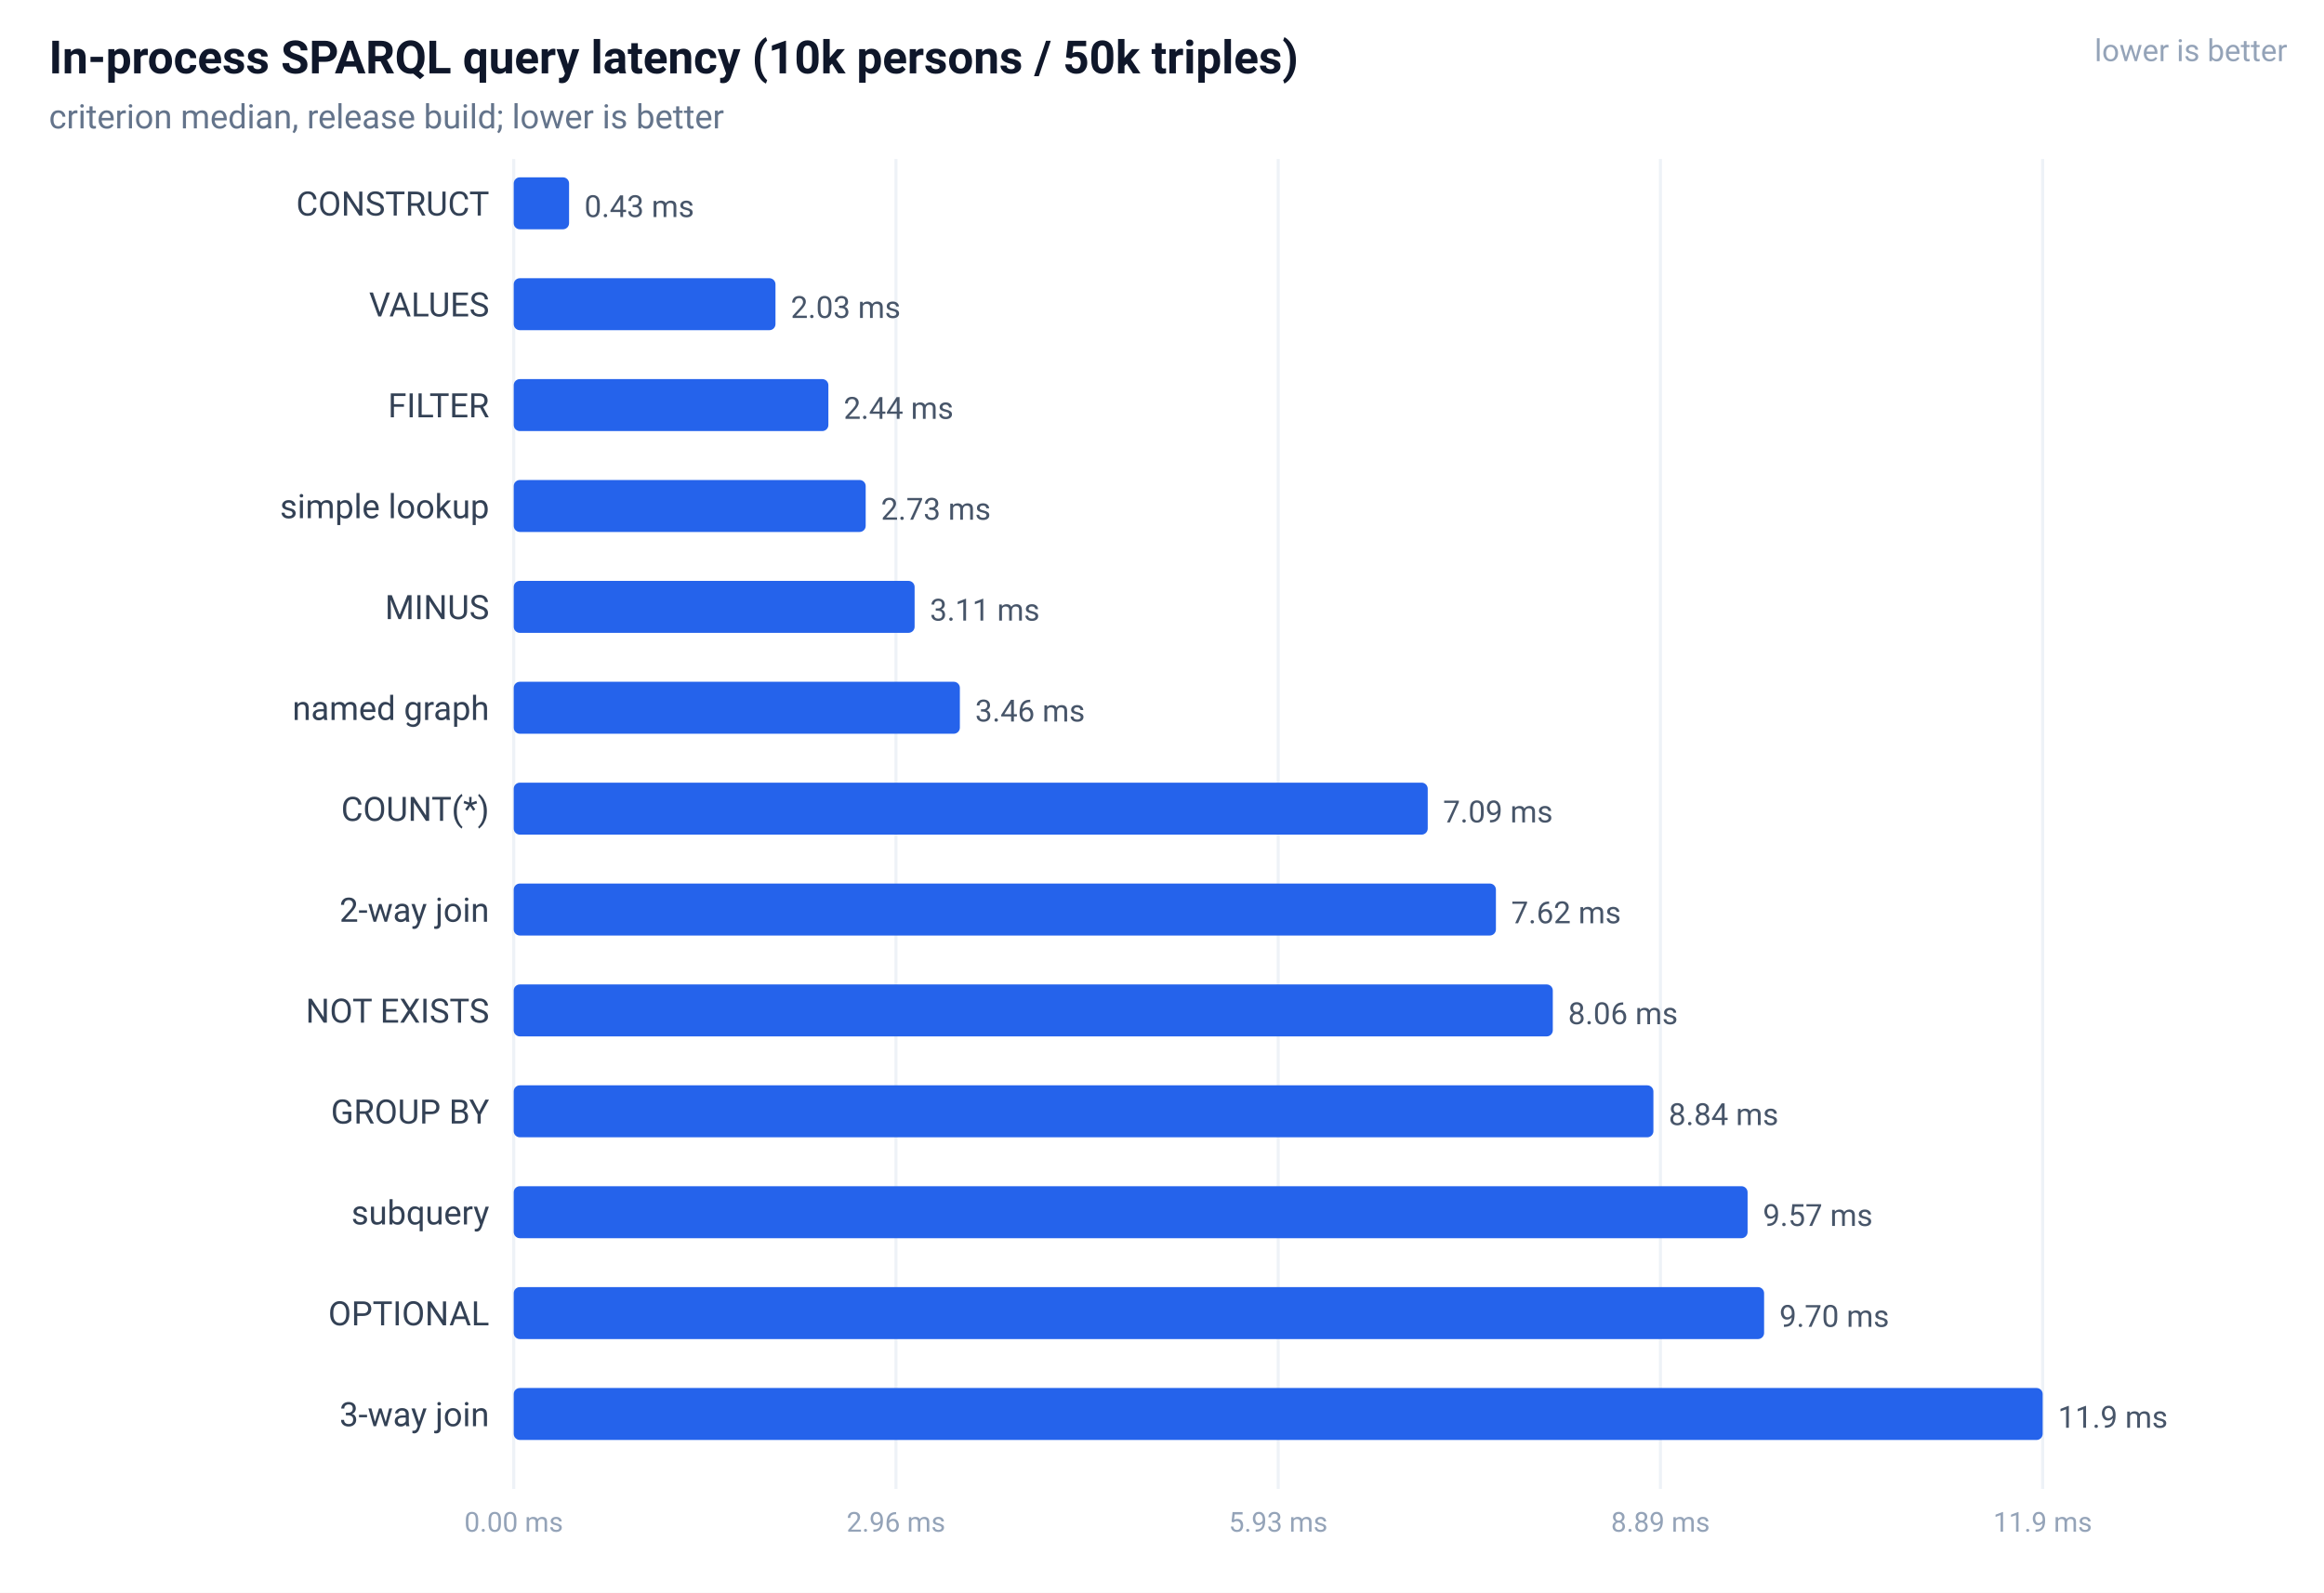
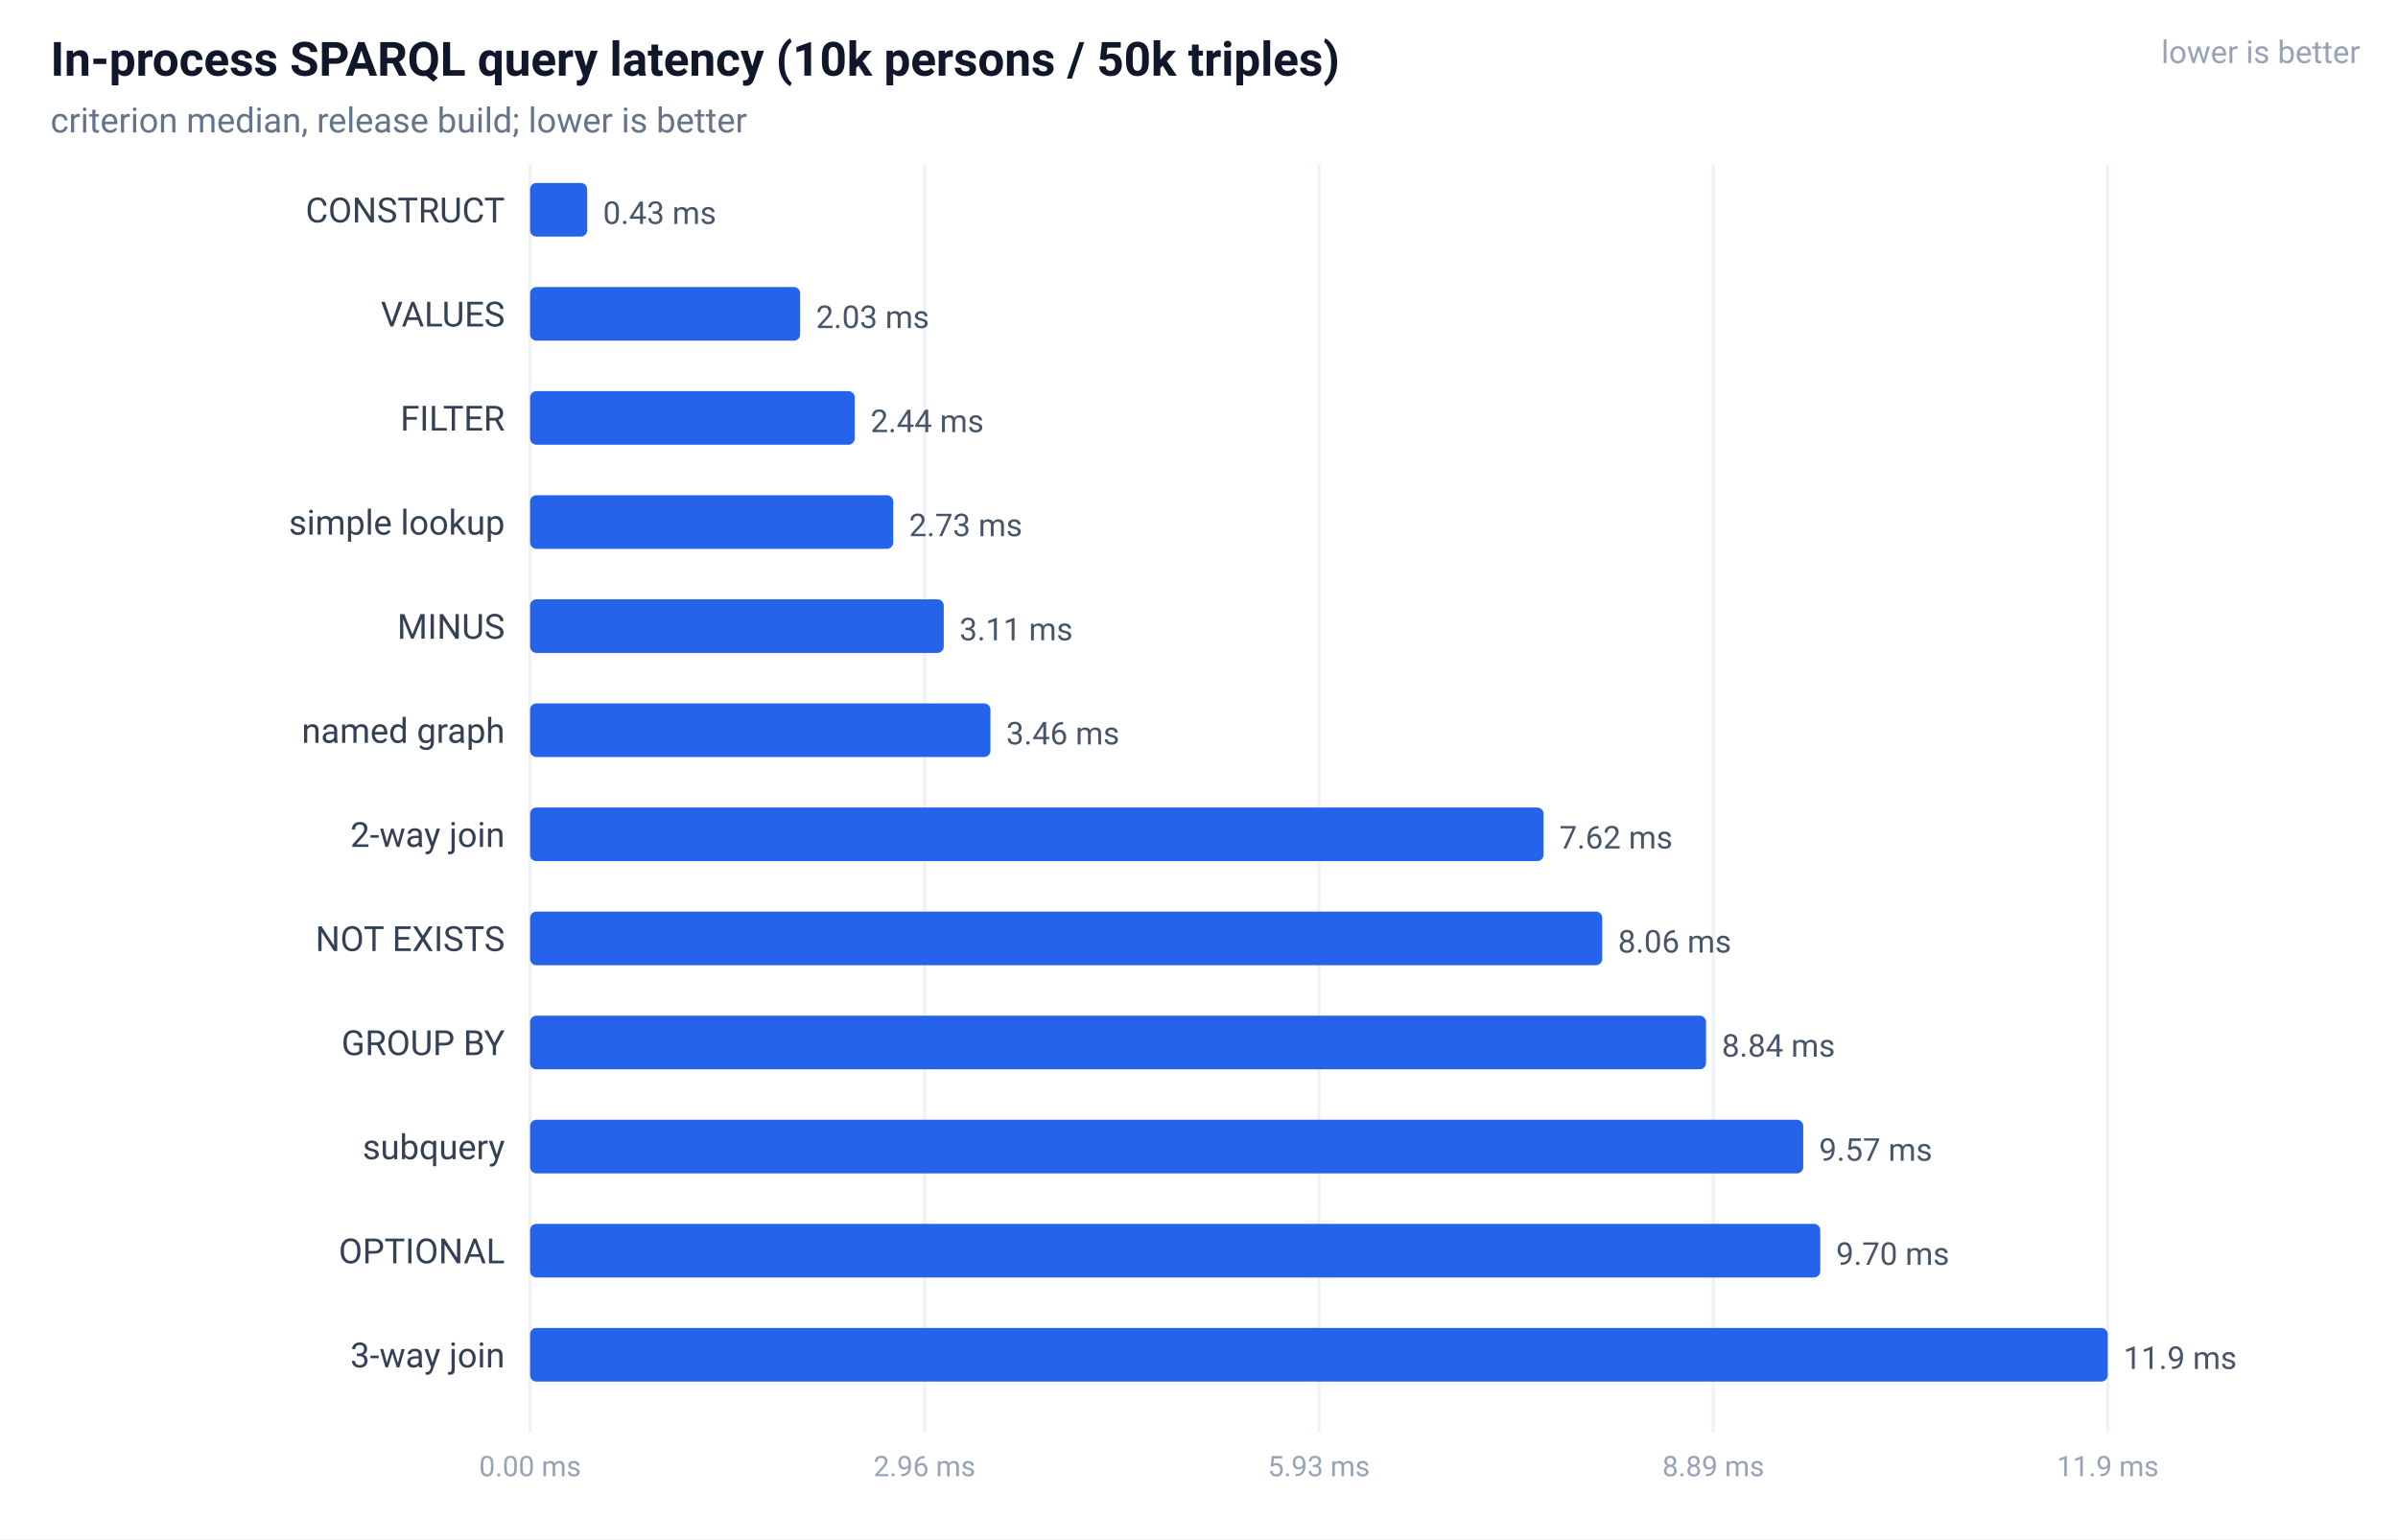
- <svg xmlns="http://www.w3.org/2000/svg" width="760" height="521" font-family="ui-sans-serif,system-ui,Segoe UI,Roboto,Arial" font-size="12">
-   <rect width="760" height="521" fill="#ffffff" />
+ <svg xmlns="http://www.w3.org/2000/svg" width="760" height="488" font-family="ui-sans-serif,system-ui,Segoe UI,Roboto,Arial" font-size="12">
+   <rect width="760" height="488" fill="#ffffff" />
  <text x="16" y="24" font-size="15" font-weight="700" fill="#0f172a">In-process SPARQL query latency (10k persons / 50k triples)</text>
  <text x="16" y="42" font-size="11" fill="#64748b">criterion median, release build; lower is better</text>
-   <line x1="168.0" y1="52" x2="168.0" y2="487" stroke="#eef2f7" />
-   <text x="168.0" y="501" font-size="9" fill="#94a3b8" text-anchor="middle">0.00 ms</text>
-   <line x1="293.0" y1="52" x2="293.0" y2="487" stroke="#eef2f7" />
-   <text x="293.0" y="501" font-size="9" fill="#94a3b8" text-anchor="middle">2.96 ms</text>
-   <line x1="418.0" y1="52" x2="418.0" y2="487" stroke="#eef2f7" />
-   <text x="418.0" y="501" font-size="9" fill="#94a3b8" text-anchor="middle">5.93 ms</text>
-   <line x1="543.0" y1="52" x2="543.0" y2="487" stroke="#eef2f7" />
-   <text x="543.0" y="501" font-size="9" fill="#94a3b8" text-anchor="middle">8.89 ms</text>
-   <line x1="668.0" y1="52" x2="668.0" y2="487" stroke="#eef2f7" />
-   <text x="668.0" y="501" font-size="9" fill="#94a3b8" text-anchor="middle">11.9 ms</text>
+   <line x1="168.0" y1="52" x2="168.0" y2="454" stroke="#eef2f7" />
+   <text x="168.0" y="468" font-size="9" fill="#94a3b8" text-anchor="middle">0.00 ms</text>
+   <line x1="293.0" y1="52" x2="293.0" y2="454" stroke="#eef2f7" />
+   <text x="293.0" y="468" font-size="9" fill="#94a3b8" text-anchor="middle">2.96 ms</text>
+   <line x1="418.0" y1="52" x2="418.0" y2="454" stroke="#eef2f7" />
+   <text x="418.0" y="468" font-size="9" fill="#94a3b8" text-anchor="middle">5.93 ms</text>
+   <line x1="543.0" y1="52" x2="543.0" y2="454" stroke="#eef2f7" />
+   <text x="543.0" y="468" font-size="9" fill="#94a3b8" text-anchor="middle">8.89 ms</text>
+   <line x1="668.0" y1="52" x2="668.0" y2="454" stroke="#eef2f7" />
+   <text x="668.0" y="468" font-size="9" fill="#94a3b8" text-anchor="middle">11.9 ms</text>
  <text x="160" y="70.5" text-anchor="end" fill="#334155" font-size="11">CONSTRUCT</text>
  <rect x="168" y="58" width="18.1" height="17" rx="2" fill="#2563eb" />
  <text x="191.1" y="71" font-size="10" fill="#475569">0.43 ms</text>
  <text x="160" y="103.5" text-anchor="end" fill="#334155" font-size="11">VALUES</text>
  <rect x="168" y="91" width="85.6" height="17" rx="2" fill="#2563eb" />
  <text x="258.6" y="104" font-size="10" fill="#475569">2.03 ms</text>
  <text x="160" y="136.5" text-anchor="end" fill="#334155" font-size="11">FILTER</text>
  <rect x="168" y="124" width="102.9" height="17" rx="2" fill="#2563eb" />
  <text x="275.9" y="137" font-size="10" fill="#475569">2.44 ms</text>
  <text x="160" y="169.5" text-anchor="end" fill="#334155" font-size="11">simple lookup</text>
  <rect x="168" y="157" width="115.1" height="17" rx="2" fill="#2563eb" />
  <text x="288.1" y="170" font-size="10" fill="#475569">2.73 ms</text>
  <text x="160" y="202.5" text-anchor="end" fill="#334155" font-size="11">MINUS</text>
  <rect x="168" y="190" width="131.1" height="17" rx="2" fill="#2563eb" />
  <text x="304.1" y="203" font-size="10" fill="#475569">3.11 ms</text>
  <text x="160" y="235.5" text-anchor="end" fill="#334155" font-size="11">named graph</text>
  <rect x="168" y="223" width="145.9" height="17" rx="2" fill="#2563eb" />
  <text x="318.9" y="236" font-size="10" fill="#475569">3.46 ms</text>
-   <text x="160" y="268.5" text-anchor="end" fill="#334155" font-size="11">COUNT(*)</text>
-   <rect x="168" y="256" width="298.9" height="17" rx="2" fill="#2563eb" />
-   <text x="471.9" y="269" font-size="10" fill="#475569">7.09 ms</text>
-   <text x="160" y="301.5" text-anchor="end" fill="#334155" font-size="11">2-way join</text>
-   <rect x="168" y="289" width="321.2" height="17" rx="2" fill="#2563eb" />
-   <text x="494.2" y="302" font-size="10" fill="#475569">7.62 ms</text>
-   <text x="160" y="334.5" text-anchor="end" fill="#334155" font-size="11">NOT EXISTS</text>
-   <rect x="168" y="322" width="339.8" height="17" rx="2" fill="#2563eb" />
-   <text x="512.8" y="335" font-size="10" fill="#475569">8.06 ms</text>
-   <text x="160" y="367.5" text-anchor="end" fill="#334155" font-size="11">GROUP BY</text>
-   <rect x="168" y="355" width="372.7" height="17" rx="2" fill="#2563eb" />
-   <text x="545.7" y="368" font-size="10" fill="#475569">8.84 ms</text>
-   <text x="160" y="400.5" text-anchor="end" fill="#334155" font-size="11">subquery</text>
-   <rect x="168" y="388" width="403.5" height="17" rx="2" fill="#2563eb" />
-   <text x="576.5" y="401" font-size="10" fill="#475569">9.57 ms</text>
-   <text x="160" y="433.5" text-anchor="end" fill="#334155" font-size="11">OPTIONAL</text>
-   <rect x="168" y="421" width="408.9" height="17" rx="2" fill="#2563eb" />
-   <text x="581.9" y="434" font-size="10" fill="#475569">9.70 ms</text>
-   <text x="160" y="466.5" text-anchor="end" fill="#334155" font-size="11">3-way join</text>
-   <rect x="168" y="454" width="500.0" height="17" rx="2" fill="#2563eb" />
-   <text x="673.0" y="467" font-size="10" fill="#475569">11.9 ms</text>
+   <text x="160" y="268.5" text-anchor="end" fill="#334155" font-size="11">2-way join</text>
+   <rect x="168" y="256" width="321.2" height="17" rx="2" fill="#2563eb" />
+   <text x="494.2" y="269" font-size="10" fill="#475569">7.62 ms</text>
+   <text x="160" y="301.5" text-anchor="end" fill="#334155" font-size="11">NOT EXISTS</text>
+   <rect x="168" y="289" width="339.8" height="17" rx="2" fill="#2563eb" />
+   <text x="512.8" y="302" font-size="10" fill="#475569">8.06 ms</text>
+   <text x="160" y="334.5" text-anchor="end" fill="#334155" font-size="11">GROUP BY</text>
+   <rect x="168" y="322" width="372.7" height="17" rx="2" fill="#2563eb" />
+   <text x="545.7" y="335" font-size="10" fill="#475569">8.84 ms</text>
+   <text x="160" y="367.5" text-anchor="end" fill="#334155" font-size="11">subquery</text>
+   <rect x="168" y="355" width="403.5" height="17" rx="2" fill="#2563eb" />
+   <text x="576.5" y="368" font-size="10" fill="#475569">9.57 ms</text>
+   <text x="160" y="400.5" text-anchor="end" fill="#334155" font-size="11">OPTIONAL</text>
+   <rect x="168" y="388" width="408.9" height="17" rx="2" fill="#2563eb" />
+   <text x="581.9" y="401" font-size="10" fill="#475569">9.70 ms</text>
+   <text x="160" y="433.5" text-anchor="end" fill="#334155" font-size="11">3-way join</text>
+   <rect x="168" y="421" width="500.0" height="17" rx="2" fill="#2563eb" />
+   <text x="673.0" y="434" font-size="10" fill="#475569">11.9 ms</text>
  <text x="748" y="20" font-size="10" fill="#94a3b8" text-anchor="end">lower is better</text>
</svg>
